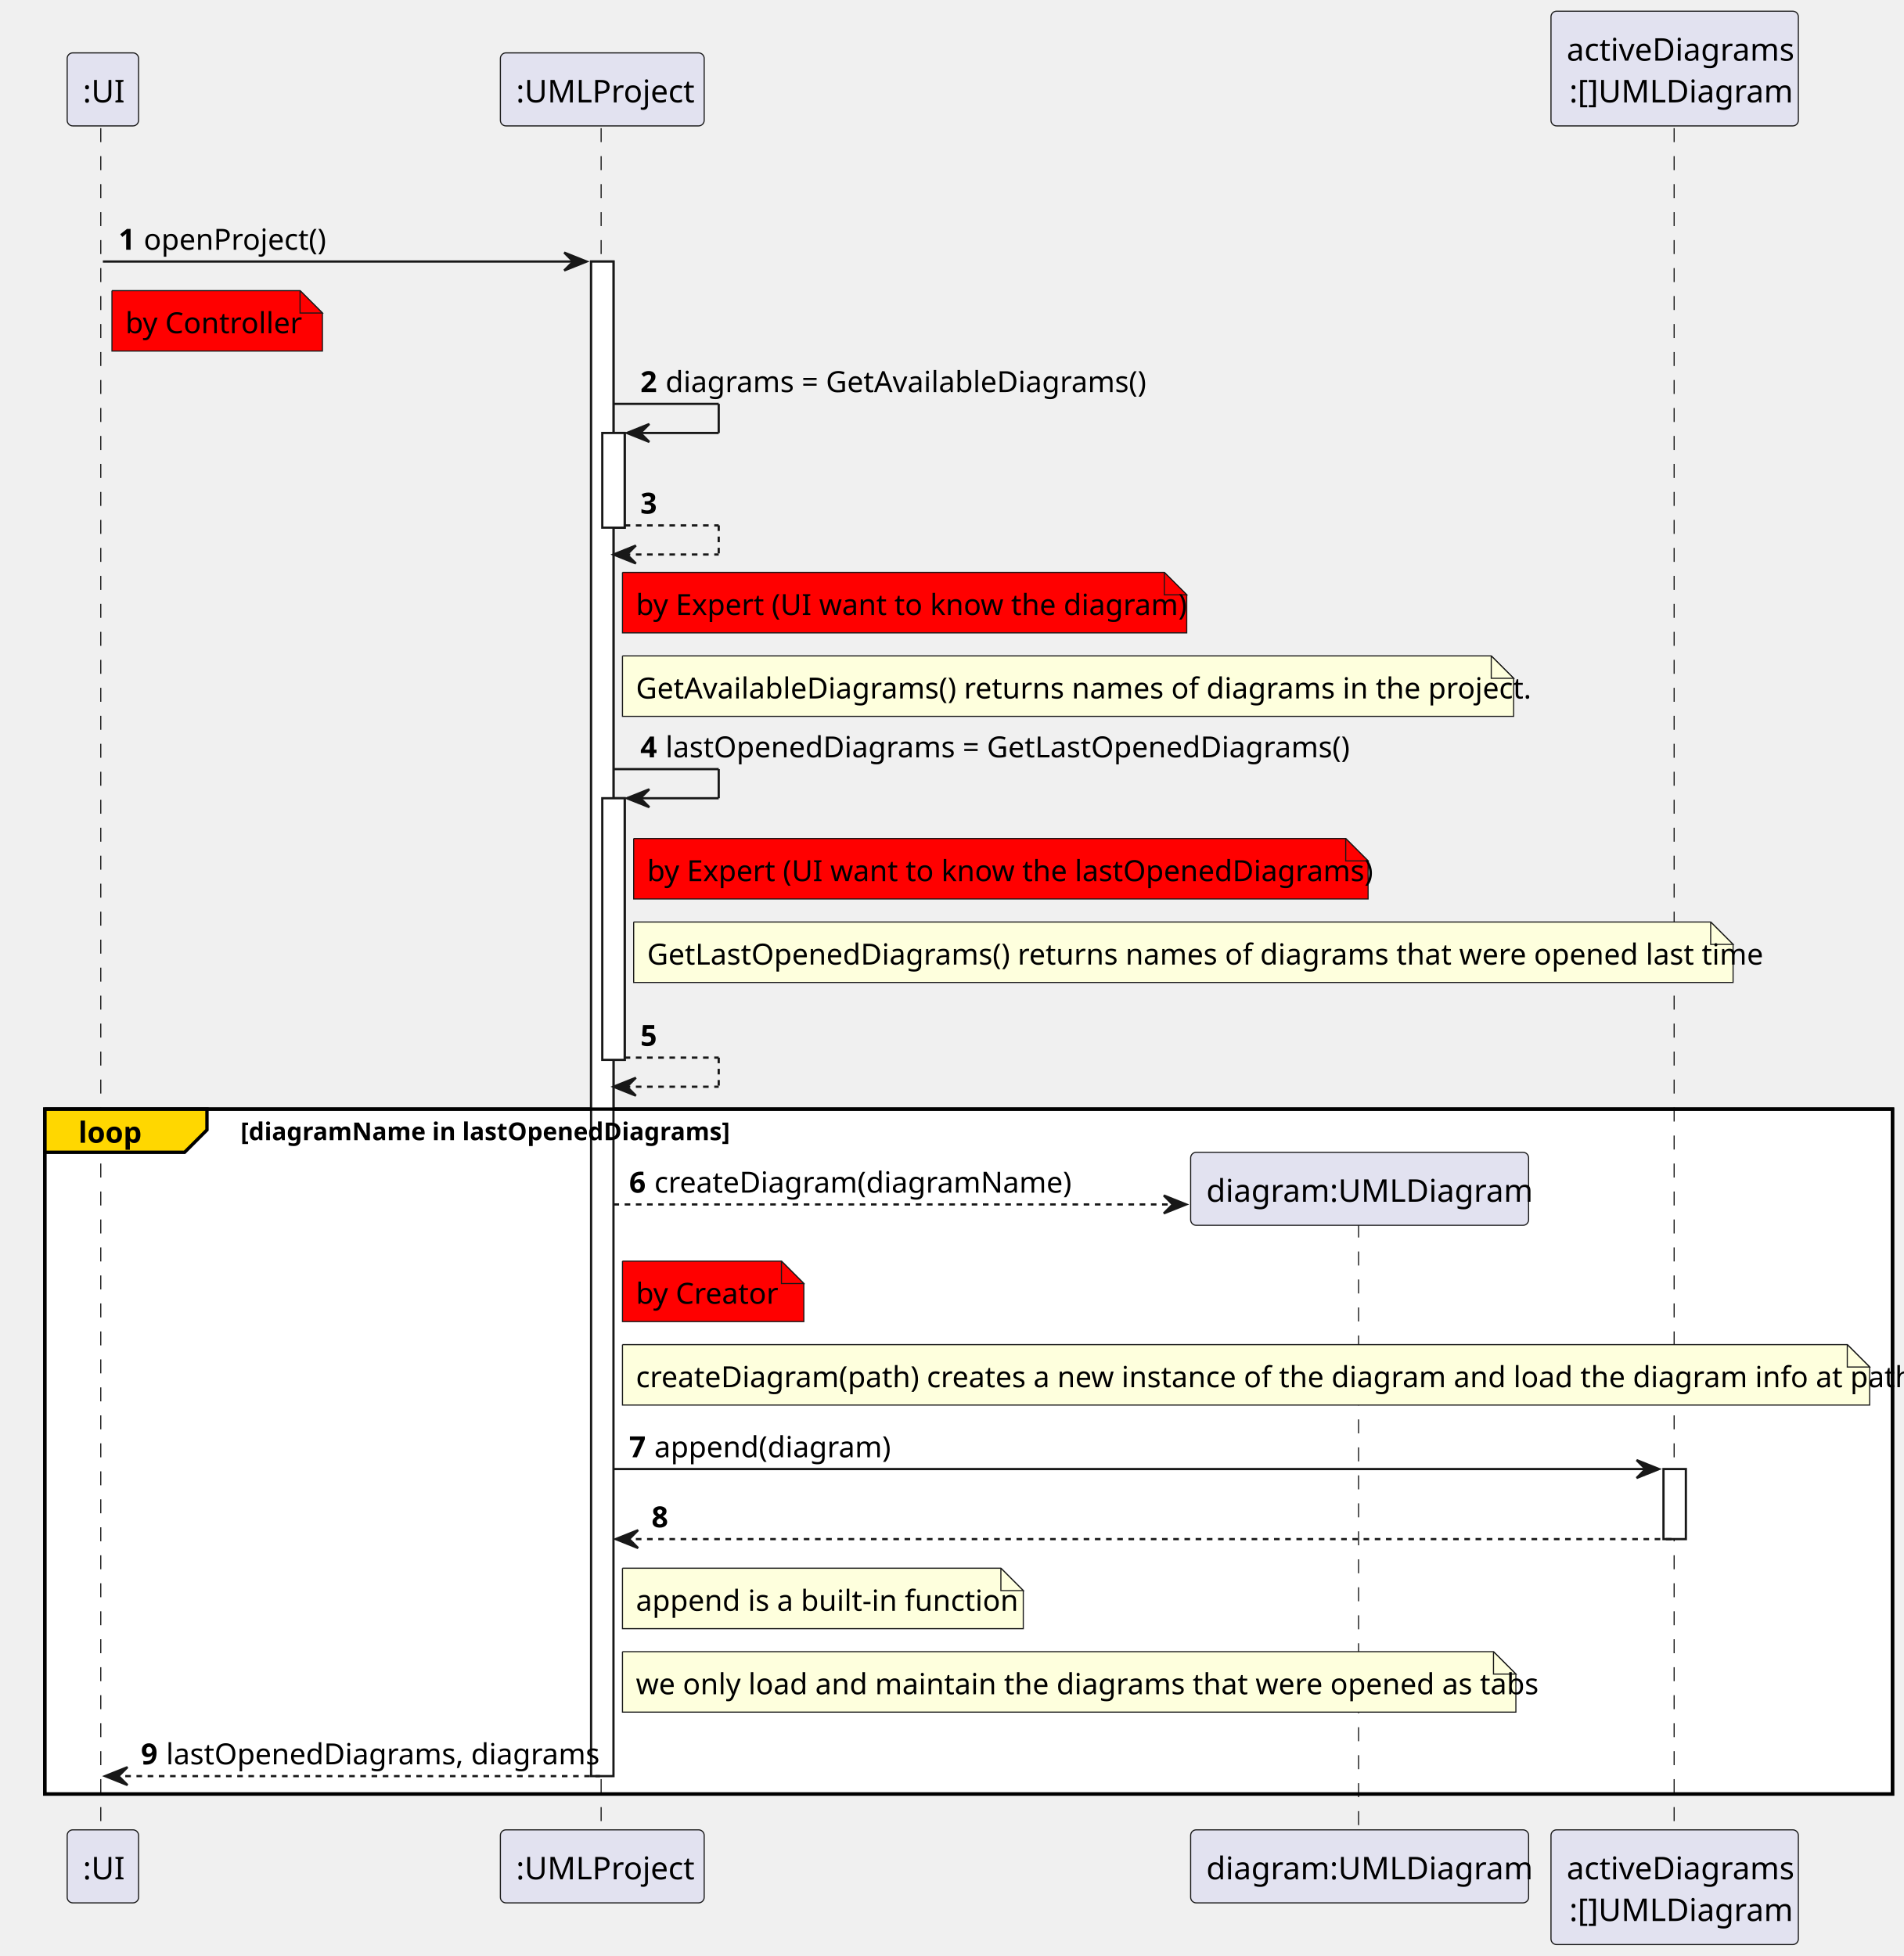
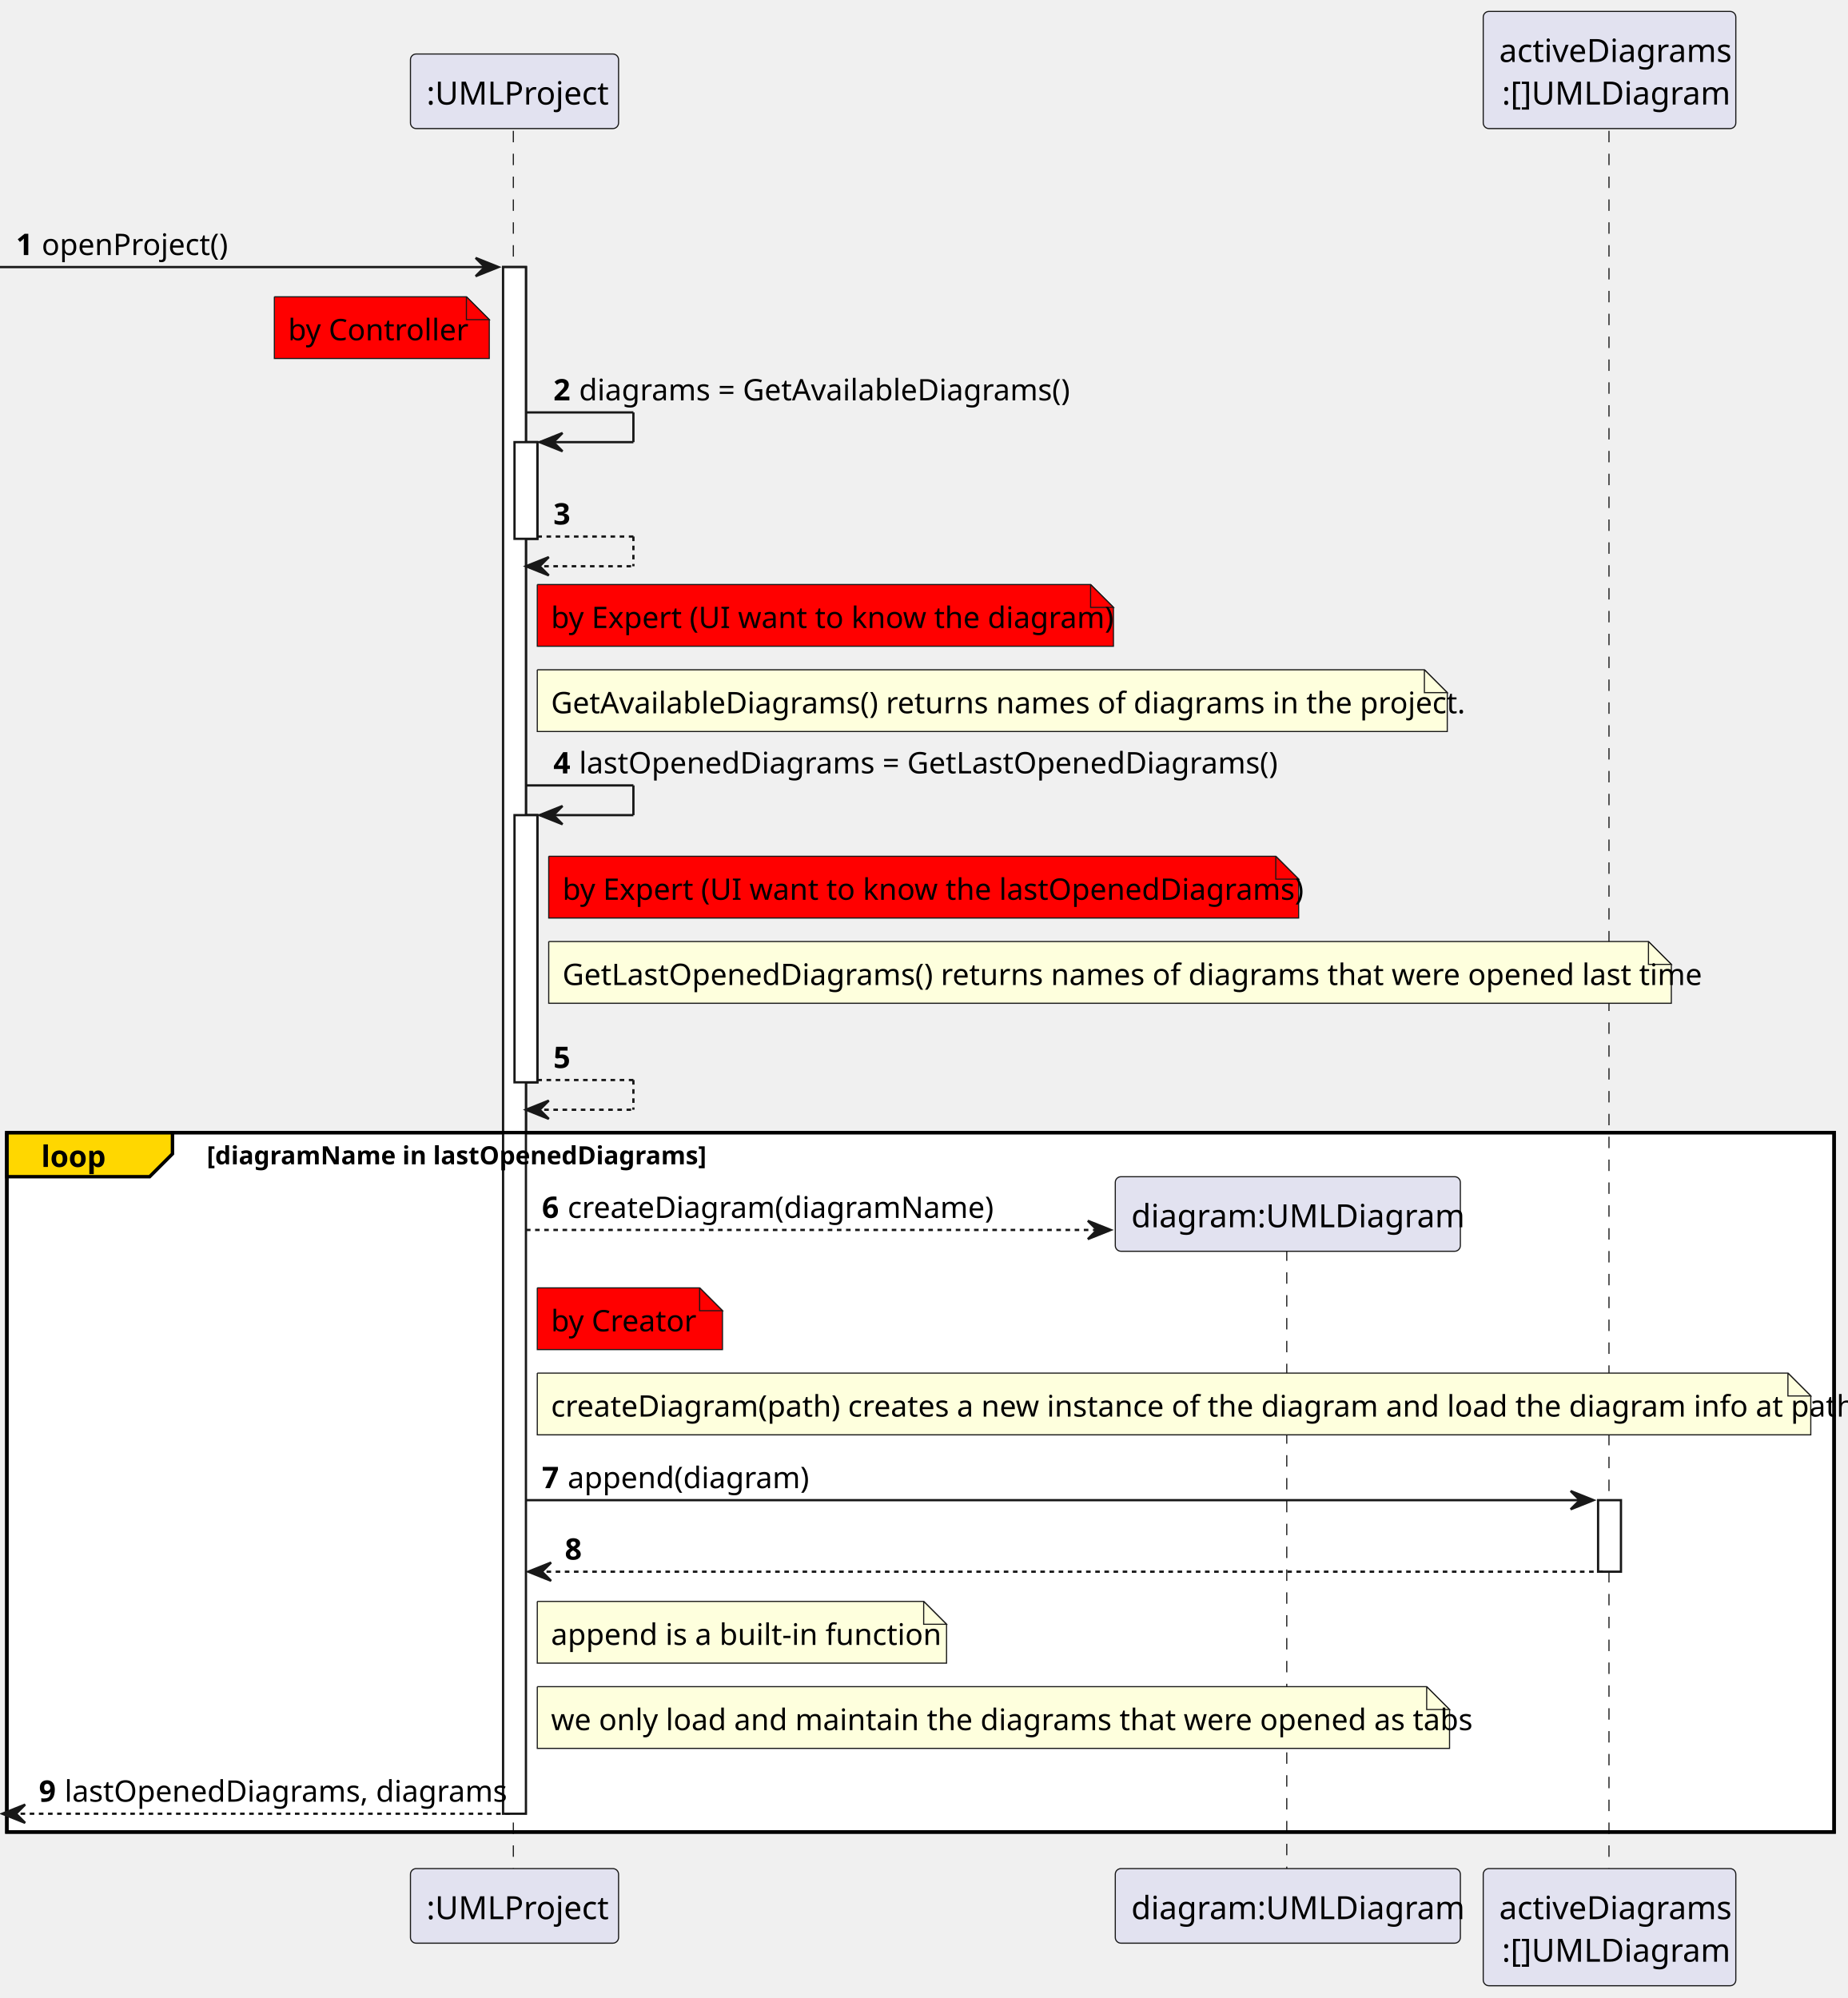
- <svg xmlns="http://www.w3.org/2000/svg" contentStyleType="text/css" height="699.2px" preserveAspectRatio="none" style="width:680px;height:699px;background:#FFFFFF;" version="1.1" viewBox="0 0 680 699" width="680.8px" zoomAndPan="magnify">
+ <svg xmlns="http://www.w3.org/2000/svg" contentStyleType="text/css" height="874px" preserveAspectRatio="none" style="width:808px;height:874px;background:#FFFFFF;" version="1.1" viewBox="0 0 808 874" width="808px" zoomAndPan="magnify">
  <defs />
  <g>
-     <rect fill="#FFFFFF" height="541.255" style="stroke:#181818;stroke-width:0.8;" width="8" x="211.185" y="93.459" />
-     <rect fill="#FFFFFF" height="33.833" style="stroke:#181818;stroke-width:0.8;" width="8" x="215.185" y="154.725" />
-     <rect fill="#FFFFFF" height="93.498" style="stroke:#181818;stroke-width:0.8;" width="8" x="215.185" y="285.256" />
-     <rect fill="#FFFFFF" height="25.033" style="stroke:#181818;stroke-width:0.8;" width="8" x="594.332" y="524.983" />
-     <rect fill="#FFFFFF" height="244.759" style="stroke:#000000;stroke-width:1.2;" width="660.159" x="16" y="396.355" />
-     <line style="stroke:#181818;stroke-width:0.4;stroke-dasharray:5.0,5.0;" x1="36" x2="36" y1="45.794" y2="654.714" />
-     <line style="stroke:#181818;stroke-width:0.4;stroke-dasharray:5.0,5.0;" x1="214.777" x2="214.777" y1="45.794" y2="654.714" />
-     <line style="stroke:#181818;stroke-width:0.4;stroke-dasharray:5.0,5.0;" x1="485.398" x2="485.398" y1="437.236" y2="654.714" />
-     <line style="stroke:#181818;stroke-width:0.4;stroke-dasharray:5.0,5.0;" x1="598.142" x2="598.142" y1="45.794" y2="654.714" />
-     <rect fill="#E2E2F0" height="26.097" rx="2" ry="2" style="stroke:#181818;stroke-width:0.4;" width="25.512" x="24" y="18.897" />
-     <text fill="#000000" font-family="sans-serif" font-size="11.2" lengthAdjust="spacing" textLength="14.312" x="29.6" y="36.583">:UI</text>
-     <rect fill="#E2E2F0" height="26.097" rx="2" ry="2" style="stroke:#181818;stroke-width:0.4;" width="25.512" x="24" y="653.914" />
-     <text fill="#000000" font-family="sans-serif" font-size="11.2" lengthAdjust="spacing" textLength="14.312" x="29.6" y="671.6">:UI</text>
-     <rect fill="#E2E2F0" height="26.097" rx="2" ry="2" style="stroke:#181818;stroke-width:0.4;" width="72.816" x="178.777" y="18.897" />
-     <text fill="#000000" font-family="sans-serif" font-size="11.2" lengthAdjust="spacing" textLength="61.616" x="184.377" y="36.583">:UMLProject</text>
-     <rect fill="#E2E2F0" height="26.097" rx="2" ry="2" style="stroke:#181818;stroke-width:0.4;" width="72.816" x="178.777" y="653.914" />
-     <text fill="#000000" font-family="sans-serif" font-size="11.2" lengthAdjust="spacing" textLength="61.616" x="184.377" y="671.6">:UMLProject</text>
-     <rect fill="#E2E2F0" height="26.097" rx="2" ry="2" style="stroke:#181818;stroke-width:0.4;" width="120.745" x="425.398" y="653.914" />
-     <text fill="#000000" font-family="sans-serif" font-size="11.2" lengthAdjust="spacing" textLength="109.544" x="430.998" y="671.6">diagram:UMLDiagram</text>
-     <rect fill="#E2E2F0" height="40.994" rx="2" ry="2" style="stroke:#181818;stroke-width:0.4;" width="88.38" x="554.142" y="4" />
-     <text fill="#000000" font-family="sans-serif" font-size="11.2" lengthAdjust="spacing" textLength="77.18" x="559.742" y="21.686">activeDiagrams</text>
-     <text fill="#000000" font-family="sans-serif" font-size="11.2" lengthAdjust="spacing" textLength="75.305" x="560.68" y="36.583">:[]UMLDiagram</text>
-     <rect fill="#E2E2F0" height="40.994" rx="2" ry="2" style="stroke:#181818;stroke-width:0.4;" width="88.38" x="554.142" y="653.914" />
-     <text fill="#000000" font-family="sans-serif" font-size="11.2" lengthAdjust="spacing" textLength="77.18" x="559.742" y="671.6">activeDiagrams</text>
-     <text fill="#000000" font-family="sans-serif" font-size="11.2" lengthAdjust="spacing" textLength="75.305" x="560.68" y="686.497">:[]UMLDiagram</text>
-     <rect fill="#FFFFFF" height="541.255" style="stroke:#181818;stroke-width:0.8;" width="8" x="211.185" y="93.459" />
-     <rect fill="#FFFFFF" height="33.833" style="stroke:#181818;stroke-width:0.8;" width="8" x="215.185" y="154.725" />
-     <rect fill="#FFFFFF" height="93.498" style="stroke:#181818;stroke-width:0.8;" width="8" x="215.185" y="285.256" />
-     <rect fill="#FFFFFF" height="25.033" style="stroke:#181818;stroke-width:0.8;" width="8" x="594.332" y="524.983" />
-     <polygon fill="#181818" points="201.585,90.259,209.585,93.459,201.585,96.659,204.785,93.459" style="stroke:#181818;stroke-width:0.8;" />
-     <line style="stroke:#181818;stroke-width:0.8;" x1="36.756" x2="206.385" y1="93.459" y2="93.459" />
-     <text fill="#000000" font-family="sans-serif" font-size="10.4" font-weight="bold" lengthAdjust="spacing" textLength="5.784" x="42.356" y="89.249">1</text>
-     <text fill="#000000" font-family="sans-serif" font-size="10.4" lengthAdjust="spacing" textLength="62.431" x="51.34" y="89.249">openProject()</text>
-     <path d="M40,103.859 L40,125.459 L115.2,125.459 L115.2,111.859 L107.2,103.859 L40,103.859 " fill="#FF0000" style="stroke:#181818;stroke-width:0.4;" />
-     <path d="M107.2,103.859 L107.2,111.859 L115.2,111.859 L107.2,103.859 " fill="#FF0000" style="stroke:#181818;stroke-width:0.4;" />
-     <text fill="#000000" font-family="sans-serif" font-size="10.4" lengthAdjust="spacing" textLength="58.957" x="44.8" y="119.082">by Controller</text>
-     <line style="stroke:#181818;stroke-width:0.8;" x1="219.185" x2="256.785" y1="144.325" y2="144.325" />
-     <line style="stroke:#181818;stroke-width:0.8;" x1="256.785" x2="256.785" y1="144.325" y2="154.725" />
-     <line style="stroke:#181818;stroke-width:0.8;" x1="223.985" x2="256.785" y1="154.725" y2="154.725" />
-     <polygon fill="#181818" points="231.985,151.525,223.985,154.725,231.985,157.925,228.785,154.725" style="stroke:#181818;stroke-width:0.8;" />
-     <text fill="#000000" font-family="sans-serif" font-size="10.4" font-weight="bold" lengthAdjust="spacing" textLength="5.784" x="228.785" y="140.115">2</text>
-     <text fill="#000000" font-family="sans-serif" font-size="10.4" lengthAdjust="spacing" textLength="165.019" x="237.769" y="140.115">diagrams = GetAvailableDiagrams()</text>
-     <line style="stroke:#181818;stroke-width:0.8;stroke-dasharray:2.0,2.0;" x1="223.185" x2="256.785" y1="187.758" y2="187.758" />
-     <line style="stroke:#181818;stroke-width:0.8;stroke-dasharray:2.0,2.0;" x1="256.785" x2="256.785" y1="187.758" y2="198.158" />
-     <line style="stroke:#181818;stroke-width:0.8;stroke-dasharray:2.0,2.0;" x1="219.185" x2="256.785" y1="198.158" y2="198.158" />
-     <polygon fill="#181818" points="227.185,194.958,219.185,198.158,227.185,201.358,223.985,198.158" style="stroke:#181818;stroke-width:0.8;" />
-     <text fill="#000000" font-family="sans-serif" font-size="10.4" font-weight="bold" lengthAdjust="spacing" textLength="5.784" x="228.785" y="183.548">3</text>
-     <text fill="#000000" font-family="sans-serif" font-size="10.4" lengthAdjust="spacing" textLength="2.889" x="237.769" y="183.548"> </text>
-     <path d="M222.4,204.558 L222.4,226.158 L424,226.158 L424,212.558 L416,204.558 L222.4,204.558 " fill="#FF0000" style="stroke:#181818;stroke-width:0.4;" />
-     <path d="M416,204.558 L416,212.558 L424,212.558 L416,204.558 " fill="#FF0000" style="stroke:#181818;stroke-width:0.4;" />
-     <text fill="#000000" font-family="sans-serif" font-size="10.4" lengthAdjust="spacing" textLength="185.544" x="227.2" y="219.78">by Expert (UI want to know the diagram)</text>
-     <path d="M222.4,234.391 L222.4,255.991 L540.8,255.991 L540.8,242.391 L532.8,234.391 L222.4,234.391 " fill="#FEFFDD" style="stroke:#181818;stroke-width:0.4;" />
-     <path d="M532.8,234.391 L532.8,242.391 L540.8,242.391 L532.8,234.391 " fill="#FEFFDD" style="stroke:#181818;stroke-width:0.4;" />
-     <text fill="#000000" font-family="sans-serif" font-size="10.4" lengthAdjust="spacing" textLength="302.306" x="227.2" y="249.613">GetAvailableDiagrams() returns names of diagrams in the project.</text>
-     <line style="stroke:#181818;stroke-width:0.8;" x1="219.185" x2="256.785" y1="274.856" y2="274.856" />
-     <line style="stroke:#181818;stroke-width:0.8;" x1="256.785" x2="256.785" y1="274.856" y2="285.256" />
-     <line style="stroke:#181818;stroke-width:0.8;" x1="223.985" x2="256.785" y1="285.256" y2="285.256" />
-     <polygon fill="#181818" points="231.985,282.056,223.985,285.256,231.985,288.456,228.785,285.256" style="stroke:#181818;stroke-width:0.8;" />
-     <text fill="#000000" font-family="sans-serif" font-size="10.4" font-weight="bold" lengthAdjust="spacing" textLength="5.784" x="228.785" y="270.646">4</text>
-     <text fill="#000000" font-family="sans-serif" font-size="10.4" lengthAdjust="spacing" textLength="234.401" x="237.769" y="270.646">lastOpenedDiagrams = GetLastOpenedDiagrams()</text>
-     <path d="M226.4,299.656 L226.4,321.256 L488.8,321.256 L488.8,307.656 L480.8,299.656 L226.4,299.656 " fill="#FF0000" style="stroke:#181818;stroke-width:0.4;" />
-     <path d="M480.8,299.656 L480.8,307.656 L488.8,307.656 L480.8,299.656 " fill="#FF0000" style="stroke:#181818;stroke-width:0.4;" />
-     <text fill="#000000" font-family="sans-serif" font-size="10.4" lengthAdjust="spacing" textLength="245.665" x="231.2" y="314.879">by Expert (UI want to know the lastOpenedDiagrams)</text>
-     <path d="M226.4,329.489 L226.4,351.089 L619.2,351.089 L619.2,337.489 L611.2,329.489 L226.4,329.489 " fill="#FEFFDD" style="stroke:#181818;stroke-width:0.4;" />
-     <path d="M611.2,329.489 L611.2,337.489 L619.2,337.489 L611.2,329.489 " fill="#FEFFDD" style="stroke:#181818;stroke-width:0.4;" />
-     <text fill="#000000" font-family="sans-serif" font-size="10.4" lengthAdjust="spacing" textLength="376.315" x="231.2" y="344.712">GetLastOpenedDiagrams() returns names of diagrams that were opened last time</text>
-     <line style="stroke:#181818;stroke-width:0.8;stroke-dasharray:2.0,2.0;" x1="223.185" x2="256.785" y1="377.955" y2="377.955" />
-     <line style="stroke:#181818;stroke-width:0.8;stroke-dasharray:2.0,2.0;" x1="256.785" x2="256.785" y1="377.955" y2="388.355" />
-     <line style="stroke:#181818;stroke-width:0.8;stroke-dasharray:2.0,2.0;" x1="219.185" x2="256.785" y1="388.355" y2="388.355" />
-     <polygon fill="#181818" points="227.185,385.155,219.185,388.355,227.185,391.555,223.985,388.355" style="stroke:#181818;stroke-width:0.8;" />
-     <text fill="#000000" font-family="sans-serif" font-size="10.4" font-weight="bold" lengthAdjust="spacing" textLength="5.784" x="228.785" y="373.745">5</text>
-     <text fill="#000000" font-family="sans-serif" font-size="10.4" lengthAdjust="spacing" textLength="2.889" x="237.769" y="373.745"> </text>
-     <path d="M16,396.355 L73.948,396.355 L73.948,403.788 L65.948,411.788 L16,411.788 L16,396.355 " fill="#FFD700" style="stroke:#000000;stroke-width:1.2;" />
-     <rect fill="none" height="244.759" style="stroke:#000000;stroke-width:1.2;" width="660.159" x="16" y="396.355" />
-     <text fill="#000000" font-family="sans-serif" font-size="10.4" font-weight="bold" lengthAdjust="spacing" textLength="21.948" x="28" y="408.377">loop</text>
-     <text fill="#000000" font-family="sans-serif" font-size="8.8" font-weight="bold" lengthAdjust="spacing" textLength="164.802" x="85.948" y="407.451">[diagramName in lastOpenedDiagrams]</text>
-     <polygon fill="#181818" points="415.798,427.22,423.798,430.42,415.798,433.62,418.998,430.42" style="stroke:#181818;stroke-width:0.8;" />
-     <line style="stroke:#181818;stroke-width:0.8;stroke-dasharray:2.0,2.0;" x1="219.185" x2="420.598" y1="430.42" y2="430.42" />
-     <text fill="#000000" font-family="sans-serif" font-size="10.4" font-weight="bold" lengthAdjust="spacing" textLength="5.784" x="224.785" y="426.21">6</text>
-     <text fill="#000000" font-family="sans-serif" font-size="10.4" lengthAdjust="spacing" textLength="140.446" x="233.769" y="426.21">createDiagram(diagramName)</text>
-     <rect fill="#E2E2F0" height="26.097" rx="2" ry="2" style="stroke:#181818;stroke-width:0.4;" width="120.745" x="425.398" y="411.788" />
-     <text fill="#000000" font-family="sans-serif" font-size="11.2" lengthAdjust="spacing" textLength="109.544" x="430.998" y="429.473">diagram:UMLDiagram</text>
-     <path d="M222.4,450.684 L222.4,472.284 L287.2,472.284 L287.2,458.684 L279.2,450.684 L222.4,450.684 " fill="#FF0000" style="stroke:#181818;stroke-width:0.4;" />
-     <path d="M279.2,450.684 L279.2,458.684 L287.2,458.684 L279.2,450.684 " fill="#FF0000" style="stroke:#181818;stroke-width:0.4;" />
-     <text fill="#000000" font-family="sans-serif" font-size="10.4" lengthAdjust="spacing" textLength="48.552" x="227.2" y="465.907">by Creator</text>
-     <path d="M222.4,480.517 L222.4,502.117 L668,502.117 L668,488.517 L660,480.517 L222.4,480.517 " fill="#FEFFDD" style="stroke:#181818;stroke-width:0.4;" />
-     <path d="M660,480.517 L660,488.517 L668,488.517 L660,480.517 " fill="#FEFFDD" style="stroke:#181818;stroke-width:0.4;" />
-     <text fill="#000000" font-family="sans-serif" font-size="10.4" lengthAdjust="spacing" textLength="428.959" x="227.2" y="495.74">createDiagram(path) creates a new instance of the diagram and load the diagram info at path</text>
-     <polygon fill="#181818" points="584.732,521.783,592.732,524.983,584.732,528.183,587.932,524.983" style="stroke:#181818;stroke-width:0.8;" />
-     <line style="stroke:#181818;stroke-width:0.8;" x1="219.185" x2="589.532" y1="524.983" y2="524.983" />
-     <text fill="#000000" font-family="sans-serif" font-size="10.4" font-weight="bold" lengthAdjust="spacing" textLength="5.784" x="224.785" y="520.773">7</text>
-     <text fill="#000000" font-family="sans-serif" font-size="10.4" lengthAdjust="spacing" textLength="79.204" x="233.769" y="520.773">append(diagram)</text>
-     <polygon fill="#181818" points="227.985,546.816,219.985,550.016,227.985,553.216,224.785,550.016" style="stroke:#181818;stroke-width:0.8;" />
-     <line style="stroke:#181818;stroke-width:0.8;stroke-dasharray:2.0,2.0;" x1="223.185" x2="597.532" y1="550.016" y2="550.016" />
-     <text fill="#000000" font-family="sans-serif" font-size="10.4" font-weight="bold" lengthAdjust="spacing" textLength="5.784" x="232.785" y="545.806">8</text>
-     <text fill="#000000" font-family="sans-serif" font-size="10.4" lengthAdjust="spacing" textLength="2.889" x="241.769" y="545.806"> </text>
-     <path d="M222.4,560.416 L222.4,582.016 L365.6,582.016 L365.6,568.416 L357.6,560.416 L222.4,560.416 " fill="#FEFFDD" style="stroke:#181818;stroke-width:0.4;" />
-     <path d="M357.6,560.416 L357.6,568.416 L365.6,568.416 L357.6,560.416 " fill="#FEFFDD" style="stroke:#181818;stroke-width:0.4;" />
-     <text fill="#000000" font-family="sans-serif" font-size="10.4" lengthAdjust="spacing" textLength="126.618" x="227.2" y="575.638">append is a built-in function</text>
-     <path d="M222.4,590.248 L222.4,611.848 L541.6,611.848 L541.6,598.248 L533.6,590.248 L222.4,590.248 " fill="#FEFFDD" style="stroke:#181818;stroke-width:0.4;" />
-     <path d="M533.6,590.248 L533.6,598.248 L541.6,598.248 L533.6,590.248 " fill="#FEFFDD" style="stroke:#181818;stroke-width:0.4;" />
-     <text fill="#000000" font-family="sans-serif" font-size="10.4" lengthAdjust="spacing" textLength="302.946" x="227.2" y="605.471">we only load and maintain the diagrams that were opened as tabs</text>
-     <polygon fill="#181818" points="45.556,631.514,37.556,634.714,45.556,637.914,42.356,634.714" style="stroke:#181818;stroke-width:0.8;" />
-     <line style="stroke:#181818;stroke-width:0.8;stroke-dasharray:2.0,2.0;" x1="40.756" x2="214.385" y1="634.714" y2="634.714" />
-     <text fill="#000000" font-family="sans-serif" font-size="10.4" font-weight="bold" lengthAdjust="spacing" textLength="5.784" x="50.356" y="630.504">9</text>
-     <text fill="#000000" font-family="sans-serif" font-size="10.4" lengthAdjust="spacing" textLength="146.245" x="59.34" y="630.504">lastOpenedDiagrams, diagrams</text>
+     <rect fill="#FFFFFF" height="676.568" style="stroke:#181818;stroke-width:1.0;" width="10" x="220.036" y="116.824" />
+     <rect fill="#FFFFFF" height="42.291" style="stroke:#181818;stroke-width:1.0;" width="10" x="225.036" y="193.406" />
+     <rect fill="#FFFFFF" height="116.873" style="stroke:#181818;stroke-width:1.0;" width="10" x="225.036" y="356.57" />
+     <rect fill="#FFFFFF" height="31.291" style="stroke:#181818;stroke-width:1.0;" width="10" x="698.971" y="656.229" />
+     <rect fill="#FFFFFF" height="305.949" style="stroke:#000000;stroke-width:1.5;" width="799.199" x="3" y="495.443" />
+     <line style="stroke:#181818;stroke-width:0.5;stroke-dasharray:5.0,5.0;" x1="224.526" x2="224.526" y1="57.242" y2="818.393" />
+     <line style="stroke:#181818;stroke-width:0.5;stroke-dasharray:5.0,5.0;" x1="562.802" x2="562.802" y1="546.545" y2="818.393" />
+     <line style="stroke:#181818;stroke-width:0.5;stroke-dasharray:5.0,5.0;" x1="703.733" x2="703.733" y1="57.242" y2="818.393" />
+     <rect fill="#E2E2F0" height="32.621" rx="2.5" ry="2.5" style="stroke:#181818;stroke-width:0.5;" width="91.02" x="179.526" y="23.621" />
+     <text fill="#000000" font-family="sans-serif" font-size="14" lengthAdjust="spacing" textLength="77.02" x="186.526" y="45.728">:UMLProject</text>
+     <rect fill="#E2E2F0" height="32.621" rx="2.5" ry="2.5" style="stroke:#181818;stroke-width:0.5;" width="91.02" x="179.526" y="817.393" />
+     <text fill="#000000" font-family="sans-serif" font-size="14" lengthAdjust="spacing" textLength="77.02" x="186.526" y="839.5">:UMLProject</text>
+     <rect fill="#E2E2F0" height="32.621" rx="2.5" ry="2.5" style="stroke:#181818;stroke-width:0.5;" width="150.931" x="487.802" y="817.393" />
+     <text fill="#000000" font-family="sans-serif" font-size="14" lengthAdjust="spacing" textLength="136.931" x="494.802" y="839.5">diagram:UMLDiagram</text>
+     <rect fill="#E2E2F0" height="51.242" rx="2.5" ry="2.5" style="stroke:#181818;stroke-width:0.5;" width="110.476" x="648.733" y="5" />
+     <text fill="#000000" font-family="sans-serif" font-size="14" lengthAdjust="spacing" textLength="96.476" x="655.733" y="27.107">activeDiagrams</text>
+     <text fill="#000000" font-family="sans-serif" font-size="14" lengthAdjust="spacing" textLength="94.131" x="656.905" y="45.728">:[]UMLDiagram</text>
+     <rect fill="#E2E2F0" height="51.242" rx="2.5" ry="2.5" style="stroke:#181818;stroke-width:0.5;" width="110.476" x="648.733" y="817.393" />
+     <text fill="#000000" font-family="sans-serif" font-size="14" lengthAdjust="spacing" textLength="96.476" x="655.733" y="839.5">activeDiagrams</text>
+     <text fill="#000000" font-family="sans-serif" font-size="14" lengthAdjust="spacing" textLength="94.131" x="656.905" y="858.121">:[]UMLDiagram</text>
+     <rect fill="#FFFFFF" height="676.568" style="stroke:#181818;stroke-width:1.0;" width="10" x="220.036" y="116.824" />
+     <rect fill="#FFFFFF" height="42.291" style="stroke:#181818;stroke-width:1.0;" width="10" x="225.036" y="193.406" />
+     <rect fill="#FFFFFF" height="116.873" style="stroke:#181818;stroke-width:1.0;" width="10" x="225.036" y="356.57" />
+     <rect fill="#FFFFFF" height="31.291" style="stroke:#181818;stroke-width:1.0;" width="10" x="698.971" y="656.229" />
+     <polygon fill="#181818" points="208.036,112.824,218.036,116.824,208.036,120.824,212.036,116.824" style="stroke:#181818;stroke-width:1.0;" />
+     <line style="stroke:#181818;stroke-width:1.0;" x1="0" x2="214.036" y1="116.824" y2="116.824" />
+     <text fill="#000000" font-family="sans-serif" font-size="13" font-weight="bold" lengthAdjust="spacing" textLength="7.23" x="7" y="111.561">1</text>
+     <text fill="#000000" font-family="sans-serif" font-size="13" lengthAdjust="spacing" textLength="78.038" x="18.23" y="111.561">openProject()</text>
+     <path d="M120,129.824 L120,156.824 L214,156.824 L214,139.824 L204,129.824 L120,129.824 " fill="#FF0000" style="stroke:#181818;stroke-width:0.5;" />
+     <path d="M204,129.824 L204,139.824 L214,139.824 L204,129.824 " fill="#FF0000" style="stroke:#181818;stroke-width:0.5;" />
+     <text fill="#000000" font-family="sans-serif" font-size="13" lengthAdjust="spacing" textLength="73.696" x="126" y="148.852">by Controller</text>
+     <line style="stroke:#181818;stroke-width:1.0;" x1="230.036" x2="277.036" y1="180.406" y2="180.406" />
+     <line style="stroke:#181818;stroke-width:1.0;" x1="277.036" x2="277.036" y1="180.406" y2="193.406" />
+     <line style="stroke:#181818;stroke-width:1.0;" x1="236.036" x2="277.036" y1="193.406" y2="193.406" />
+     <polygon fill="#181818" points="246.036,189.406,236.036,193.406,246.036,197.406,242.036,193.406" style="stroke:#181818;stroke-width:1.0;" />
+     <text fill="#000000" font-family="sans-serif" font-size="13" font-weight="bold" lengthAdjust="spacing" textLength="7.23" x="242.036" y="175.144">2</text>
+     <text fill="#000000" font-family="sans-serif" font-size="13" lengthAdjust="spacing" textLength="206.273" x="253.266" y="175.144">diagrams = GetAvailableDiagrams()</text>
+     <line style="stroke:#181818;stroke-width:1.0;stroke-dasharray:2.0,2.0;" x1="235.036" x2="277.036" y1="234.697" y2="234.697" />
+     <line style="stroke:#181818;stroke-width:1.0;stroke-dasharray:2.0,2.0;" x1="277.036" x2="277.036" y1="234.697" y2="247.697" />
+     <line style="stroke:#181818;stroke-width:1.0;stroke-dasharray:2.0,2.0;" x1="230.036" x2="277.036" y1="247.697" y2="247.697" />
+     <polygon fill="#181818" points="240.036,243.697,230.036,247.697,240.036,251.697,236.036,247.697" style="stroke:#181818;stroke-width:1.0;" />
+     <text fill="#000000" font-family="sans-serif" font-size="13" font-weight="bold" lengthAdjust="spacing" textLength="7.23" x="242.036" y="229.435">3</text>
+     <text fill="#000000" font-family="sans-serif" font-size="13" lengthAdjust="spacing" textLength="3.612" x="253.266" y="229.435"> </text>
+     <path d="M235,255.697 L235,282.697 L487,282.697 L487,265.697 L477,255.697 L235,255.697 " fill="#FF0000" style="stroke:#181818;stroke-width:0.5;" />
+     <path d="M477,255.697 L477,265.697 L487,265.697 L477,255.697 " fill="#FF0000" style="stroke:#181818;stroke-width:0.5;" />
+     <text fill="#000000" font-family="sans-serif" font-size="13" lengthAdjust="spacing" textLength="231.931" x="241" y="274.726">by Expert (UI want to know the diagram)</text>
+     <path d="M235,292.988 L235,319.988 L633,319.988 L633,302.988 L623,292.988 L235,292.988 " fill="#FEFFDD" style="stroke:#181818;stroke-width:0.5;" />
+     <path d="M623,292.988 L623,302.988 L633,302.988 L623,292.988 " fill="#FEFFDD" style="stroke:#181818;stroke-width:0.5;" />
+     <text fill="#000000" font-family="sans-serif" font-size="13" lengthAdjust="spacing" textLength="377.882" x="241" y="312.017">GetAvailableDiagrams() returns names of diagrams in the project.</text>
+     <line style="stroke:#181818;stroke-width:1.0;" x1="230.036" x2="277.036" y1="343.57" y2="343.57" />
+     <line style="stroke:#181818;stroke-width:1.0;" x1="277.036" x2="277.036" y1="343.57" y2="356.57" />
+     <line style="stroke:#181818;stroke-width:1.0;" x1="236.036" x2="277.036" y1="356.57" y2="356.57" />
+     <polygon fill="#181818" points="246.036,352.57,236.036,356.57,246.036,360.57,242.036,356.57" style="stroke:#181818;stroke-width:1.0;" />
+     <text fill="#000000" font-family="sans-serif" font-size="13" font-weight="bold" lengthAdjust="spacing" textLength="7.23" x="242.036" y="338.308">4</text>
+     <text fill="#000000" font-family="sans-serif" font-size="13" lengthAdjust="spacing" textLength="293.002" x="253.266" y="338.308">lastOpenedDiagrams = GetLastOpenedDiagrams()</text>
+     <path d="M240,374.57 L240,401.57 L568,401.57 L568,384.57 L558,374.57 L240,374.57 " fill="#FF0000" style="stroke:#181818;stroke-width:0.5;" />
+     <path d="M558,374.57 L558,384.57 L568,384.57 L558,374.57 " fill="#FF0000" style="stroke:#181818;stroke-width:0.5;" />
+     <text fill="#000000" font-family="sans-serif" font-size="13" lengthAdjust="spacing" textLength="307.081" x="246" y="393.599">by Expert (UI want to know the lastOpenedDiagrams)</text>
+     <path d="M240,411.861 L240,438.861 L731,438.861 L731,421.861 L721,411.861 L240,411.861 " fill="#FEFFDD" style="stroke:#181818;stroke-width:0.5;" />
+     <path d="M721,411.861 L721,421.861 L731,421.861 L721,411.861 " fill="#FEFFDD" style="stroke:#181818;stroke-width:0.5;" />
+     <text fill="#000000" font-family="sans-serif" font-size="13" lengthAdjust="spacing" textLength="470.393" x="246" y="430.89">GetLastOpenedDiagrams() returns names of diagrams that were opened last time</text>
+     <line style="stroke:#181818;stroke-width:1.0;stroke-dasharray:2.0,2.0;" x1="235.036" x2="277.036" y1="472.443" y2="472.443" />
+     <line style="stroke:#181818;stroke-width:1.0;stroke-dasharray:2.0,2.0;" x1="277.036" x2="277.036" y1="472.443" y2="485.443" />
+     <line style="stroke:#181818;stroke-width:1.0;stroke-dasharray:2.0,2.0;" x1="230.036" x2="277.036" y1="485.443" y2="485.443" />
+     <polygon fill="#181818" points="240.036,481.443,230.036,485.443,240.036,489.443,236.036,485.443" style="stroke:#181818;stroke-width:1.0;" />
+     <text fill="#000000" font-family="sans-serif" font-size="13" font-weight="bold" lengthAdjust="spacing" textLength="7.23" x="242.036" y="467.181">5</text>
+     <text fill="#000000" font-family="sans-serif" font-size="13" lengthAdjust="spacing" textLength="3.612" x="253.266" y="467.181"> </text>
+     <path d="M3,495.443 L75.435,495.443 L75.435,504.734 L65.435,514.734 L3,514.734 L3,495.443 " fill="#FFD700" style="stroke:#000000;stroke-width:1.5;" />
+     <rect fill="none" height="305.949" style="stroke:#000000;stroke-width:1.5;" width="799.199" x="3" y="495.443" />
+     <text fill="#000000" font-family="sans-serif" font-size="13" font-weight="bold" lengthAdjust="spacing" textLength="27.435" x="18" y="510.472">loop</text>
+     <text fill="#000000" font-family="sans-serif" font-size="11" font-weight="bold" lengthAdjust="spacing" textLength="206.003" x="90.435" y="509.313">[diagramName in lastOpenedDiagrams]</text>
+     <polygon fill="#181818" points="475.802,534.025,485.802,538.025,475.802,542.025,479.802,538.025" style="stroke:#181818;stroke-width:1.0;" />
+     <line style="stroke:#181818;stroke-width:1.0;stroke-dasharray:2.0,2.0;" x1="230.036" x2="481.802" y1="538.025" y2="538.025" />
+     <text fill="#000000" font-family="sans-serif" font-size="13" font-weight="bold" lengthAdjust="spacing" textLength="7.23" x="237.036" y="532.763">6</text>
+     <text fill="#000000" font-family="sans-serif" font-size="13" lengthAdjust="spacing" textLength="175.557" x="248.266" y="532.763">createDiagram(diagramName)</text>
+     <rect fill="#E2E2F0" height="32.621" rx="2.5" ry="2.5" style="stroke:#181818;stroke-width:0.5;" width="150.931" x="487.802" y="514.734" />
+     <text fill="#000000" font-family="sans-serif" font-size="14" lengthAdjust="spacing" textLength="136.931" x="494.802" y="536.842">diagram:UMLDiagram</text>
+     <path d="M235,563.356 L235,590.356 L316,590.356 L316,573.356 L306,563.356 L235,563.356 " fill="#FF0000" style="stroke:#181818;stroke-width:0.5;" />
+     <path d="M306,563.356 L306,573.356 L316,573.356 L306,563.356 " fill="#FF0000" style="stroke:#181818;stroke-width:0.5;" />
+     <text fill="#000000" font-family="sans-serif" font-size="13" lengthAdjust="spacing" textLength="60.69" x="241" y="582.384">by Creator</text>
+     <path d="M235,600.646 L235,627.646 L792,627.646 L792,610.646 L782,600.646 L235,600.646 " fill="#FEFFDD" style="stroke:#181818;stroke-width:0.5;" />
+     <path d="M782,600.646 L782,610.646 L792,610.646 L782,600.646 " fill="#FEFFDD" style="stroke:#181818;stroke-width:0.5;" />
+     <text fill="#000000" font-family="sans-serif" font-size="13" lengthAdjust="spacing" textLength="536.199" x="241" y="619.675">createDiagram(path) creates a new instance of the diagram and load the diagram info at path</text>
+     <polygon fill="#181818" points="686.971,652.229,696.971,656.229,686.971,660.229,690.971,656.229" style="stroke:#181818;stroke-width:1.0;" />
+     <line style="stroke:#181818;stroke-width:1.0;" x1="230.036" x2="692.971" y1="656.229" y2="656.229" />
+     <text fill="#000000" font-family="sans-serif" font-size="13" font-weight="bold" lengthAdjust="spacing" textLength="7.23" x="237.036" y="650.966">7</text>
+     <text fill="#000000" font-family="sans-serif" font-size="13" lengthAdjust="spacing" textLength="99.004" x="248.266" y="650.966">append(diagram)</text>
+     <polygon fill="#181818" points="241.036,683.519,231.036,687.519,241.036,691.519,237.036,687.519" style="stroke:#181818;stroke-width:1.0;" />
+     <line style="stroke:#181818;stroke-width:1.0;stroke-dasharray:2.0,2.0;" x1="235.036" x2="702.971" y1="687.519" y2="687.519" />
+     <text fill="#000000" font-family="sans-serif" font-size="13" font-weight="bold" lengthAdjust="spacing" textLength="7.23" x="247.036" y="682.257">8</text>
+     <text fill="#000000" font-family="sans-serif" font-size="13" lengthAdjust="spacing" textLength="3.612" x="258.266" y="682.257"> </text>
+     <path d="M235,700.519 L235,727.519 L414,727.519 L414,710.519 L404,700.519 L235,700.519 " fill="#FEFFDD" style="stroke:#181818;stroke-width:0.5;" />
+     <path d="M404,700.519 L404,710.519 L414,710.519 L404,700.519 " fill="#FEFFDD" style="stroke:#181818;stroke-width:0.5;" />
+     <text fill="#000000" font-family="sans-serif" font-size="13" lengthAdjust="spacing" textLength="158.273" x="241" y="719.548">append is a built-in function</text>
+     <path d="M235,737.811 L235,764.811 L634,764.811 L634,747.811 L624,737.811 L235,737.811 " fill="#FEFFDD" style="stroke:#181818;stroke-width:0.5;" />
+     <path d="M624,737.811 L624,747.811 L634,747.811 L624,737.811 " fill="#FEFFDD" style="stroke:#181818;stroke-width:0.5;" />
+     <text fill="#000000" font-family="sans-serif" font-size="13" lengthAdjust="spacing" textLength="378.682" x="241" y="756.839">we only load and maintain the diagrams that were opened as tabs</text>
+     <polygon fill="#181818" points="11,789.393,1,793.393,11,797.393,7,793.393" style="stroke:#181818;stroke-width:1.0;" />
+     <line style="stroke:#181818;stroke-width:1.0;stroke-dasharray:2.0,2.0;" x1="5" x2="224.036" y1="793.393" y2="793.393" />
+     <text fill="#000000" font-family="sans-serif" font-size="13" font-weight="bold" lengthAdjust="spacing" textLength="7.23" x="17" y="788.13">9</text>
+     <text fill="#000000" font-family="sans-serif" font-size="13" lengthAdjust="spacing" textLength="182.806" x="28.23" y="788.13">lastOpenedDiagrams, diagrams</text>
  </g>
</svg>
